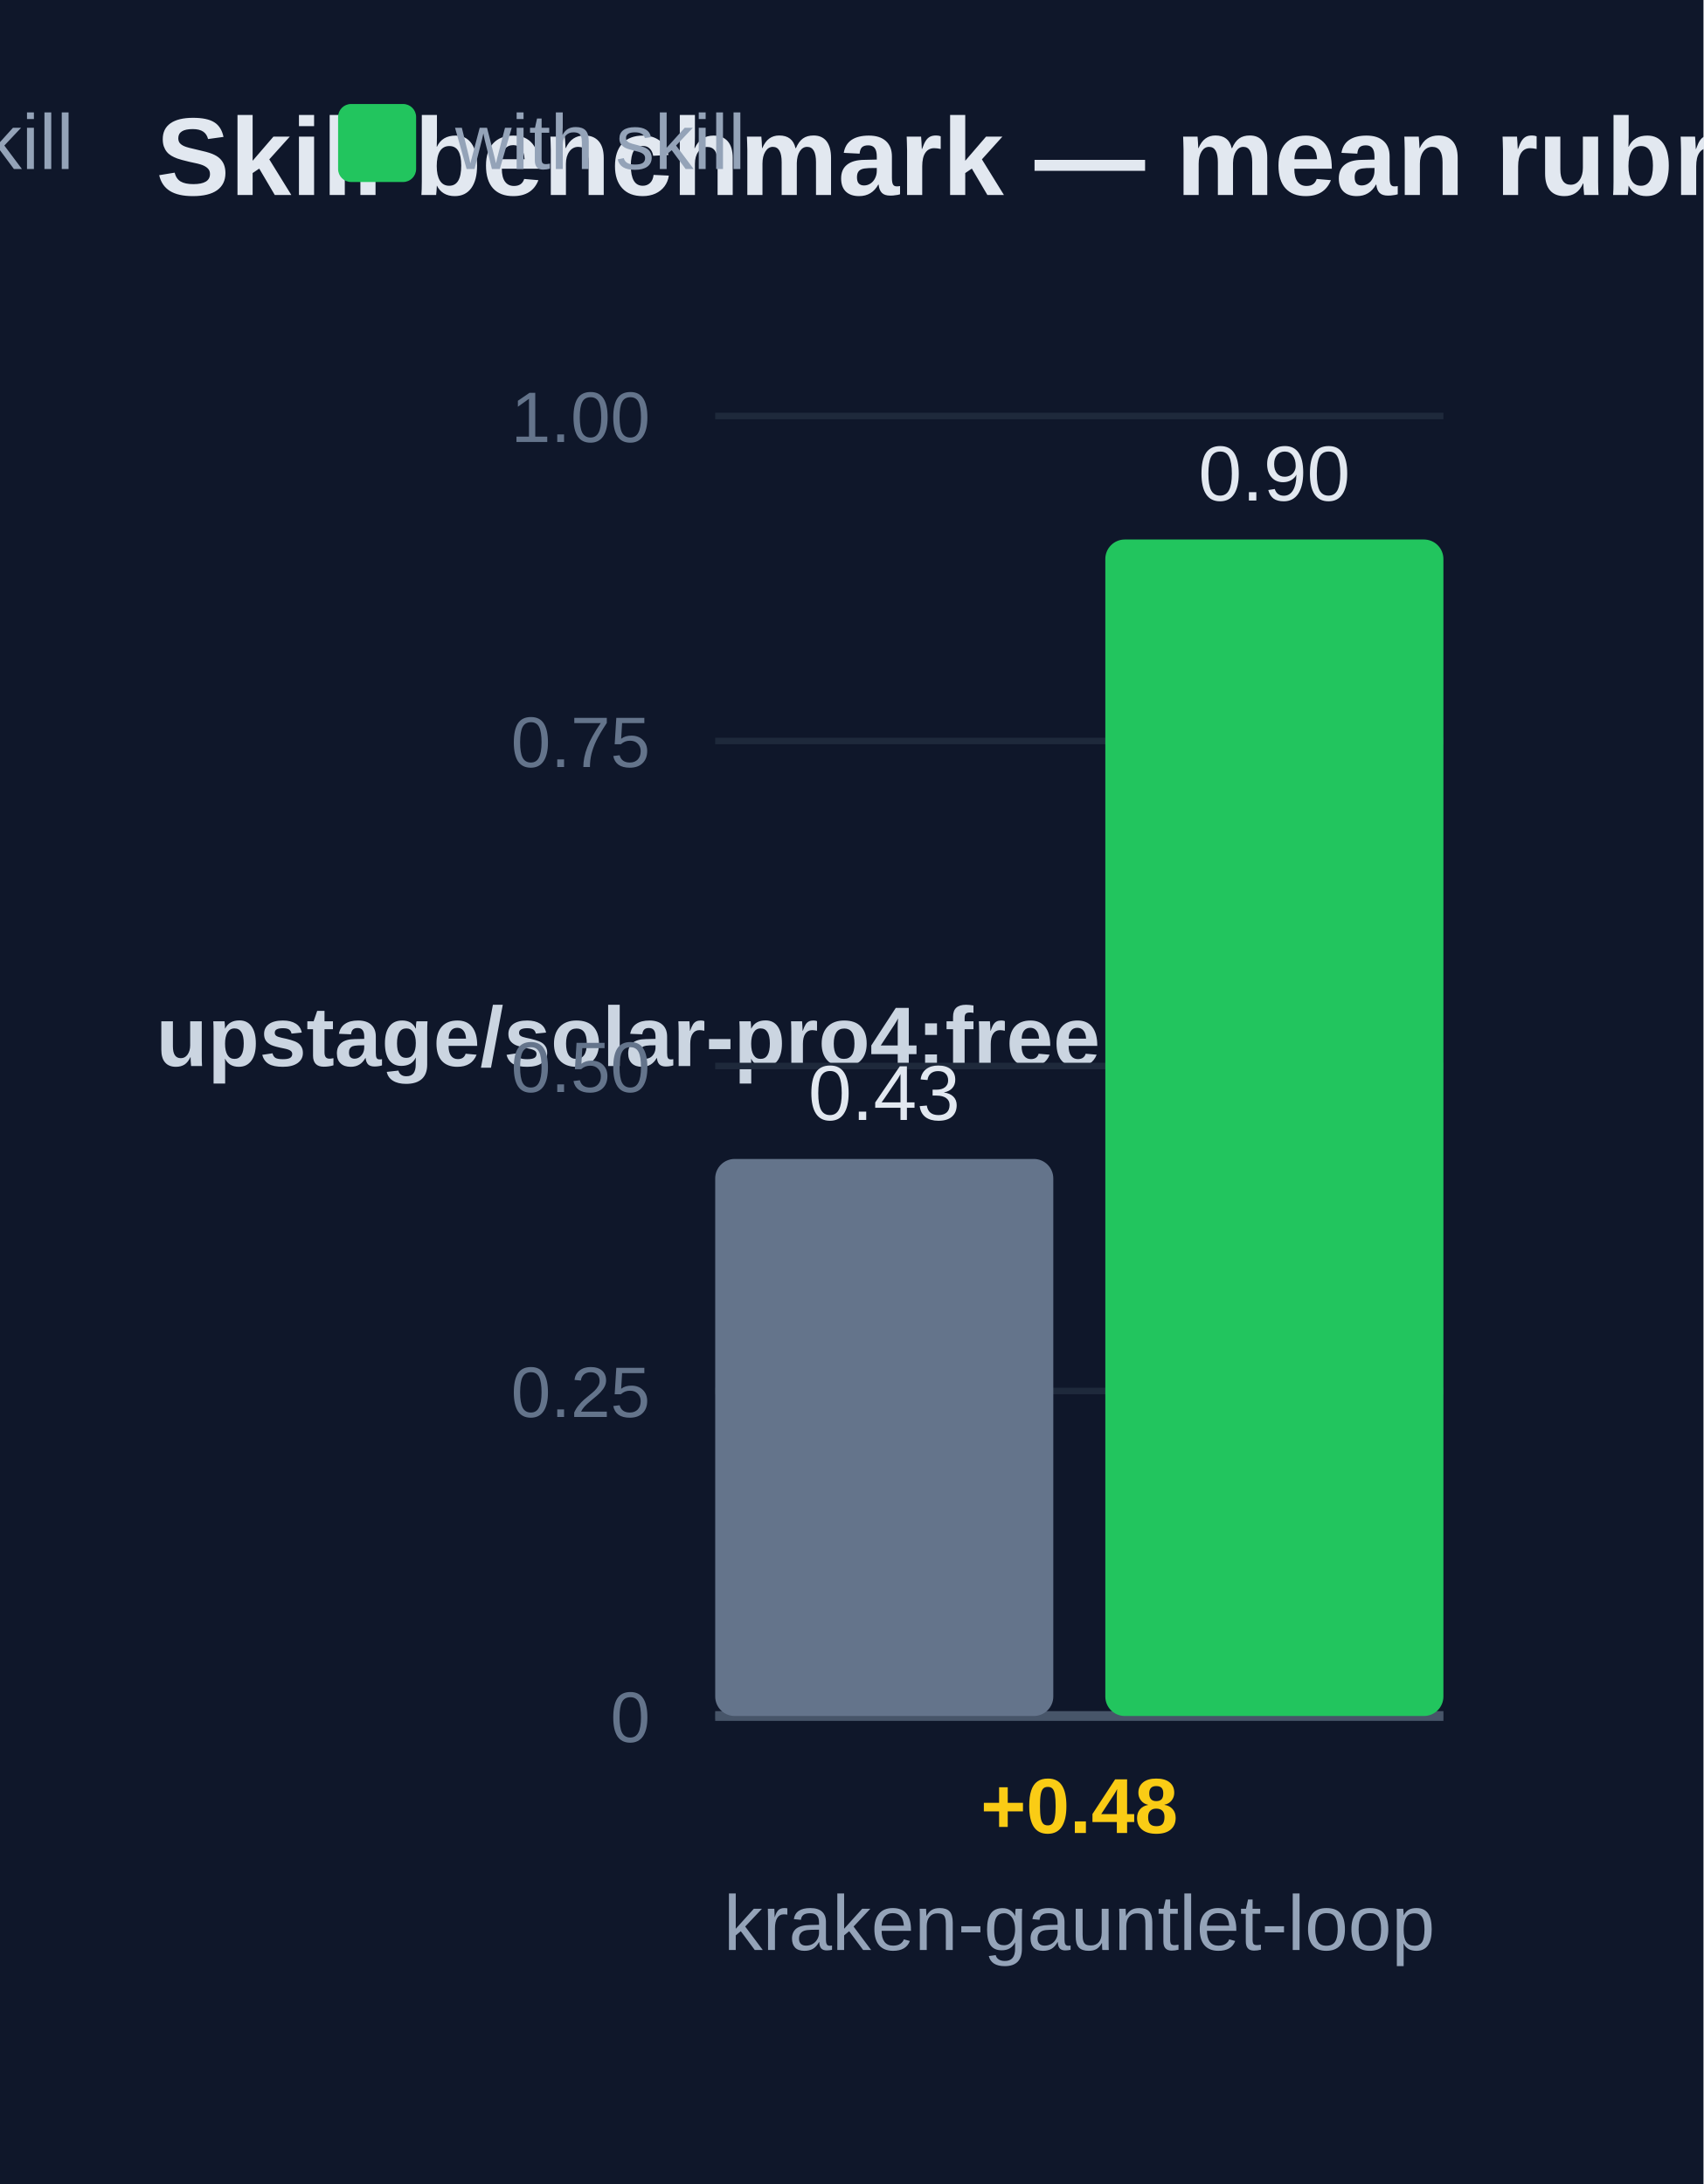
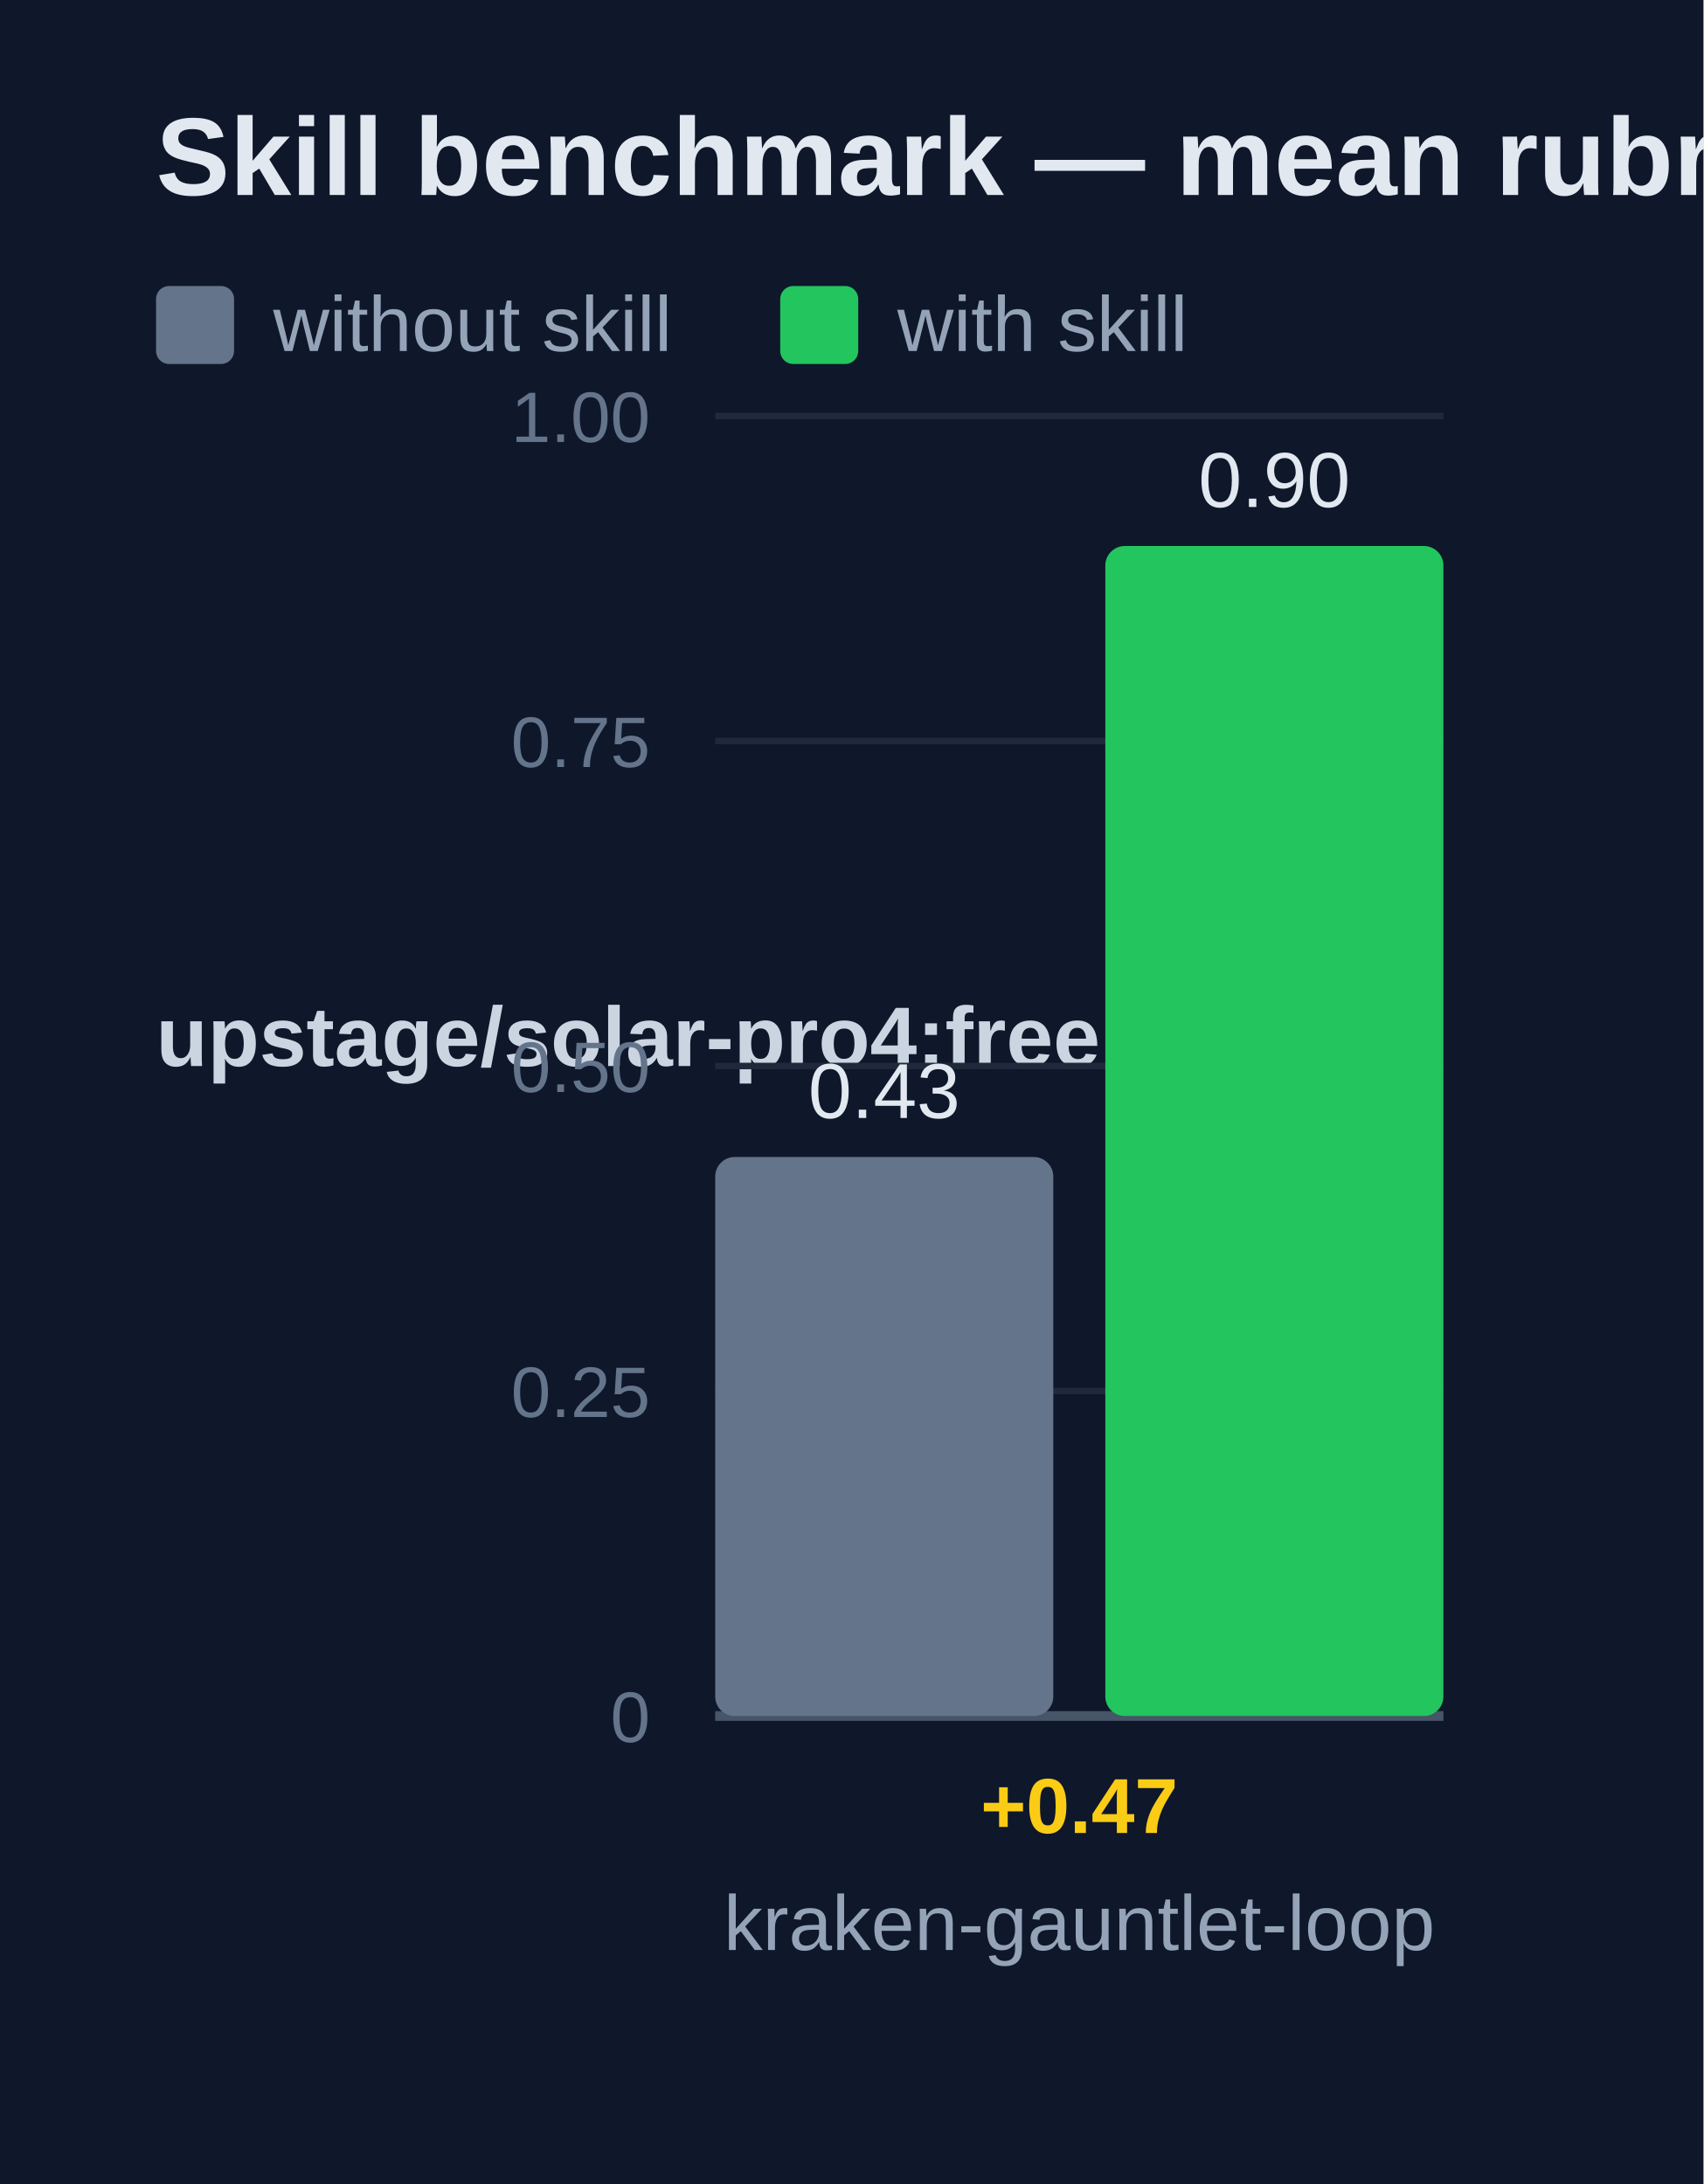
<svg xmlns="http://www.w3.org/2000/svg" width="262" height="336" font-family="Segoe UI, Arial, sans-serif">
  <rect width="100%" height="100%" fill="#0f172a" />
  <text x="24" y="30" fill="#e2e8f0" font-size="17" font-weight="bold">Skill benchmark — mean rubric score (n=3 reps)</text>
-   <rect x="-68" y="16" width="12" height="12" rx="2" fill="#64748b" />
-   <text x="-50" y="26" fill="#94a3b8" font-size="12">without skill</text>
-   <rect x="52" y="16" width="12" height="12" rx="2" fill="#22c55e" />
-   <text x="70" y="26" fill="#94a3b8" font-size="12">with skill</text>
+   <rect x="24" y="44" width="12" height="12" rx="2" fill="#64748b" />
+   <text x="42" y="54" fill="#94a3b8" font-size="12">without skill</text>
+   <rect x="120" y="44" width="12" height="12" rx="2" fill="#22c55e" />
+   <text x="138" y="54" fill="#94a3b8" font-size="12">with skill</text>
  <text x="24" y="164" fill="#cbd5e1" font-size="13" font-weight="600">upstage/solar-pro4:free</text>
  <line x1="110" y1="264.0" x2="222" y2="264.0" stroke="#1e293b" stroke-width="1" />
  <text x="100" y="268.0" fill="#64748b" font-size="11" text-anchor="end">0</text>
  <line x1="110" y1="214.0" x2="222" y2="214.0" stroke="#1e293b" stroke-width="1" />
  <text x="100" y="218.0" fill="#64748b" font-size="11" text-anchor="end">0.25</text>
  <line x1="110" y1="164.0" x2="222" y2="164.0" stroke="#1e293b" stroke-width="1" />
  <text x="100" y="168.0" fill="#64748b" font-size="11" text-anchor="end">0.50</text>
  <line x1="110" y1="114.0" x2="222" y2="114.0" stroke="#1e293b" stroke-width="1" />
  <text x="100" y="118.0" fill="#64748b" font-size="11" text-anchor="end">0.75</text>
  <line x1="110" y1="64.0" x2="222" y2="64.0" stroke="#1e293b" stroke-width="1" />
  <text x="100" y="68.0" fill="#64748b" font-size="11" text-anchor="end">1.00</text>
  <line x1="110" y1="264" x2="222" y2="264" stroke="#475569" stroke-width="1.5" />
-   <rect x="110" y="178.3" width="52" height="85.7" rx="3" fill="#64748b" />
-   <text x="136.0" y="172.3" fill="#e2e8f0" font-size="12" text-anchor="middle">0.43</text>
-   <rect x="170" y="83.0" width="52" height="181.0" rx="3" fill="#22c55e" />
-   <text x="196.0" y="77.0" fill="#e2e8f0" font-size="12" text-anchor="middle">0.90</text>
-   <text x="166.0" y="282" fill="#facc15" font-size="12" font-weight="600" text-anchor="middle">+0.48</text>
+   <rect x="110" y="178.0" width="52" height="86.0" rx="3" fill="#64748b" />
+   <text x="136" y="172.0" fill="#e2e8f0" font-size="12" text-anchor="middle">0.43</text>
+   <rect x="170" y="84.0" width="52" height="180.0" rx="3" fill="#22c55e" />
+   <text x="196" y="78.0" fill="#e2e8f0" font-size="12" text-anchor="middle">0.90</text>
+   <text x="166.0" y="282" fill="#facc15" font-size="12" font-weight="600" text-anchor="middle">+0.47</text>
  <text x="166.0" y="300" fill="#94a3b8" font-size="12" text-anchor="middle">kraken-gauntlet-loop</text>
</svg>
